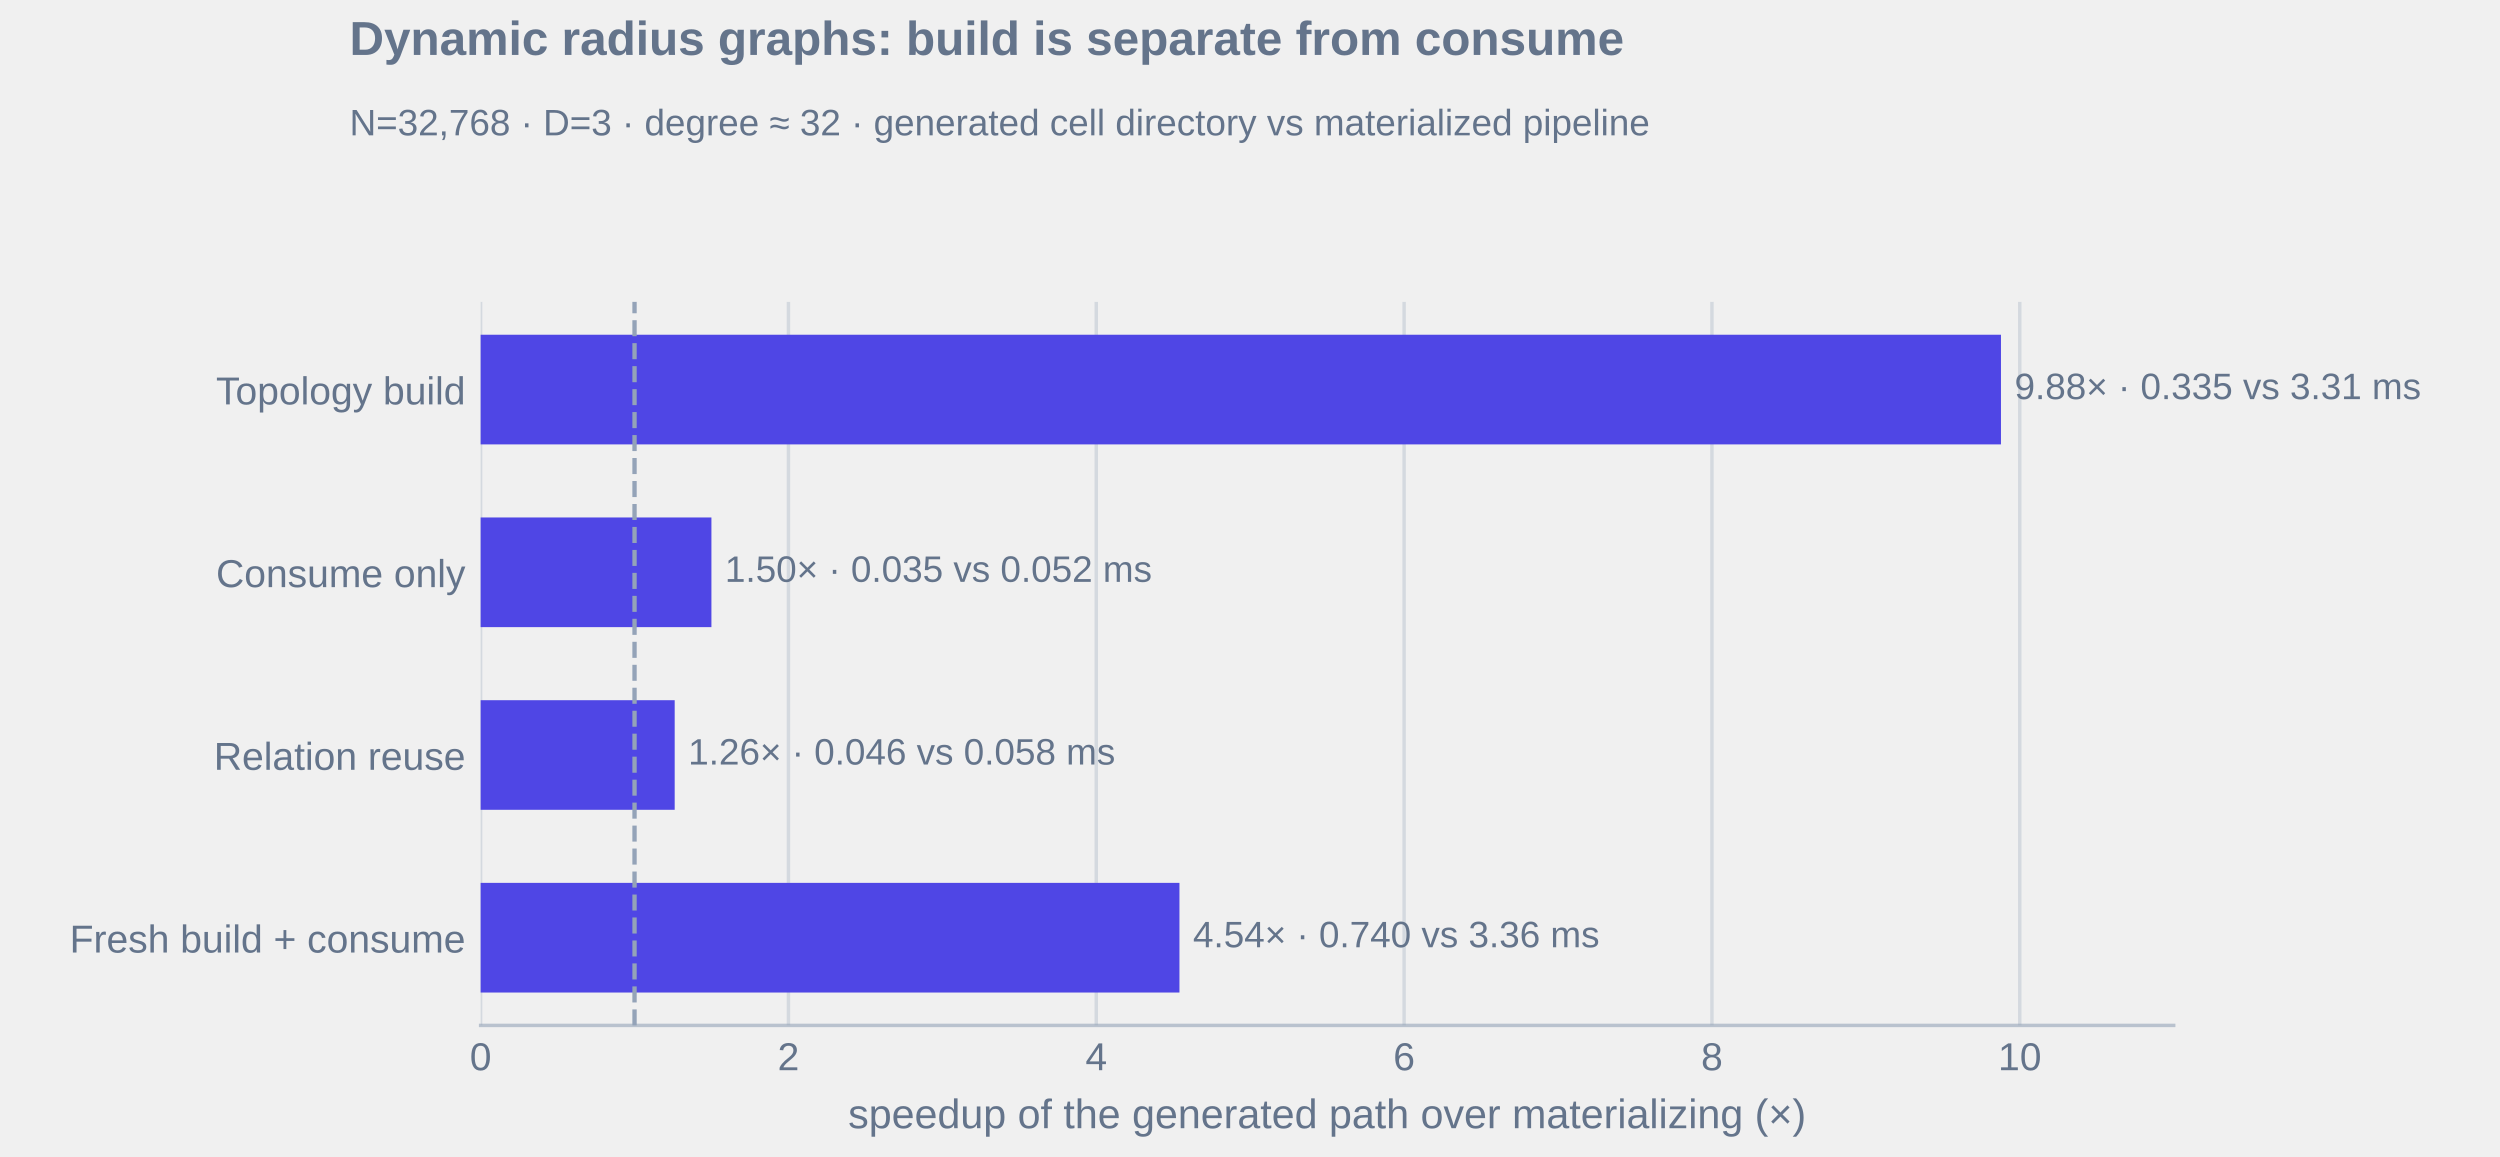
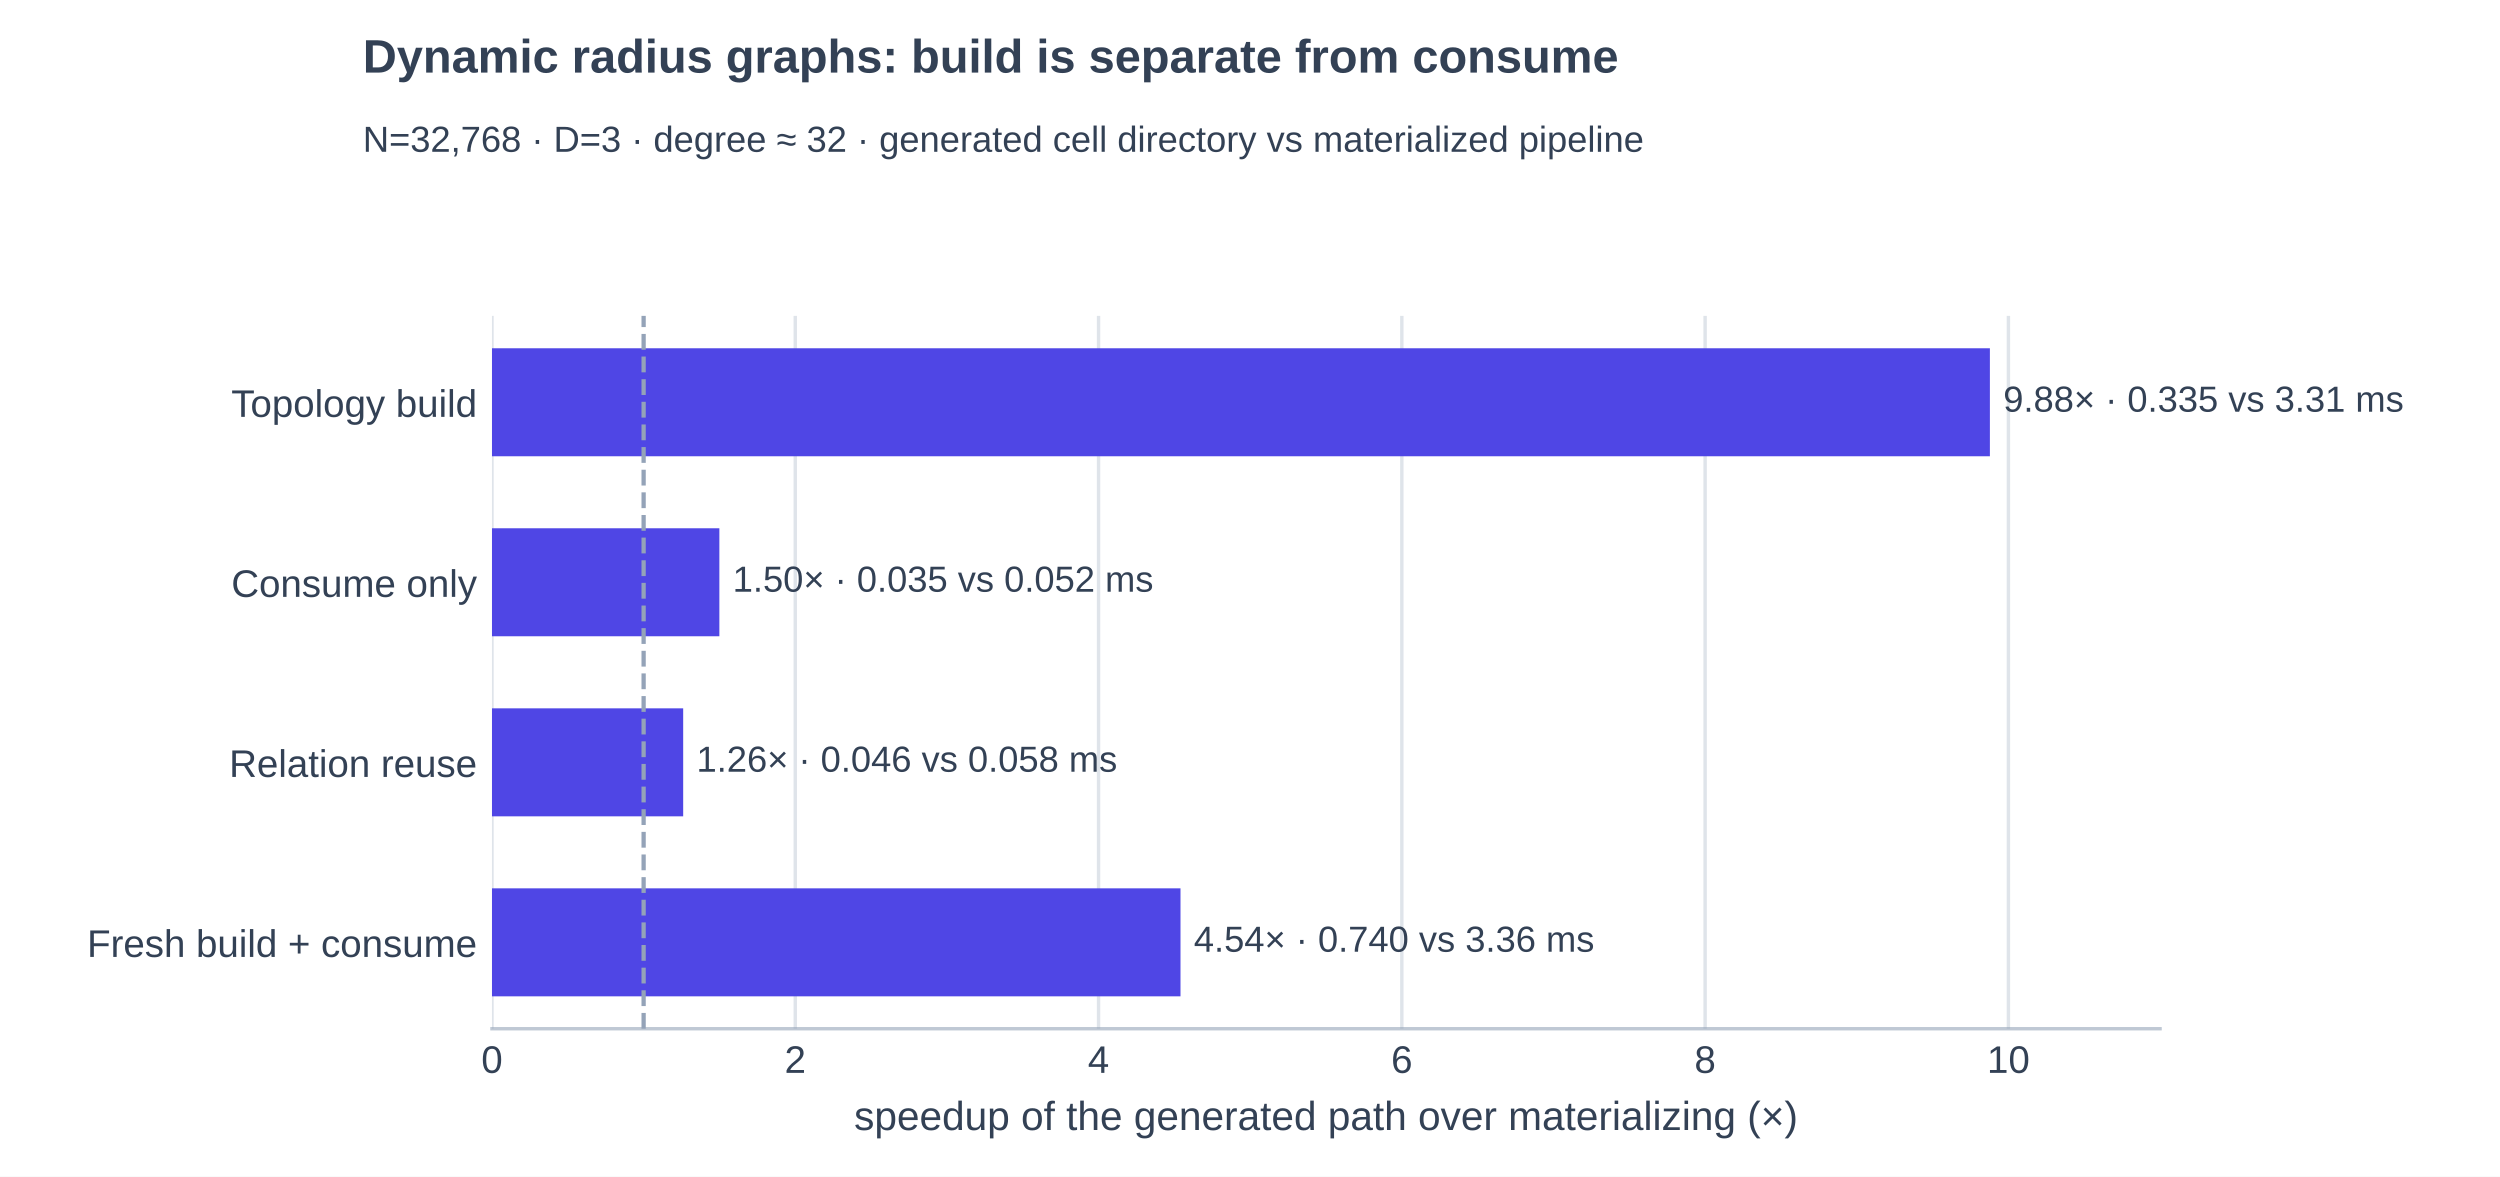
- <svg xmlns="http://www.w3.org/2000/svg" width="576.767pt" height="266.89pt" viewBox="0 0 576.767 266.89" version="1.1">
+ <svg xmlns="http://www.w3.org/2000/svg" width="585.407pt" height="275.53pt" viewBox="0 0 585.407 275.53" version="1.1">
  <defs>
    <style type="text/css">*{stroke-linejoin: round; stroke-linecap: butt}</style>
  </defs>
  <g id="figure_1">
    <g id="patch_1">
-       <path d="M 0 266.89  L 576.767 266.89  L 576.767 0  L 0 0  L 0 266.89  z " style="fill: none" />
+       <path d="M -0 275.53 L 585.407 275.53 L 585.407 0 L -0 0 z " style="fill: #ffffff" />
    </g>
    <g id="axes_1">
      <g id="patch_2">
-         <path d="M 110.883 236.569  L 501.483 236.569  L 501.483 69.645  L 110.883 69.645  L 110.883 236.569  z " style="fill: none" />
+         <path d="M 115.203 240.889 L 505.803 240.889 L 505.803 73.965 L 115.203 73.965 z " style="fill: #ffffff" />
      </g>
      <g id="matplotlib.axis_1">
        <g id="xtick_1">
          <g id="line2d_1">
-             <path d="M 110.883 236.569  L 110.883 69.645  " clip-path="url(#p1dd923c682)" style="fill: none; stroke: #94a3b8; stroke-opacity: 0.3; stroke-width: 0.8; stroke-linecap: square" />
+             <path d="M 115.203 240.889 L 115.203 73.965 " clip-path="url(#p89621cce57)" style="fill: none; stroke: #94a3b8; stroke-opacity: 0.3; stroke-width: 0.8; stroke-linecap: square" />
          </g>
          <g id="line2d_2" />
          <g id="text_1">
-             <text style="font-size: 9px; font-family: 'Arial', 'Helvetica Neue', 'Helvetica', 'Liberation Sans', 'DejaVu Sans', sans-serif; text-anchor: middle; fill: #64748b" x="110.883" y="246.907" transform="rotate(-0 110.8827 246.9074)">0</text>
+             <text style="font-size: 9px; font-family: 'Arial', 'Helvetica Neue', 'Helvetica', 'Liberation Sans', 'DejaVu Sans', sans-serif; text-anchor: middle; fill: #334155" x="115.203" y="251.227" transform="rotate(-0 115.2027 251.2274)">0</text>
          </g>
        </g>
        <g id="xtick_2">
          <g id="line2d_3">
-             <path d="M 181.901 236.569  L 181.901 69.645  " clip-path="url(#p1dd923c682)" style="fill: none; stroke: #94a3b8; stroke-opacity: 0.3; stroke-width: 0.8; stroke-linecap: square" />
+             <path d="M 186.221 240.889 L 186.221 73.965 " clip-path="url(#p89621cce57)" style="fill: none; stroke: #94a3b8; stroke-opacity: 0.3; stroke-width: 0.8; stroke-linecap: square" />
          </g>
          <g id="line2d_4" />
          <g id="text_2">
-             <text style="font-size: 9px; font-family: 'Arial', 'Helvetica Neue', 'Helvetica', 'Liberation Sans', 'DejaVu Sans', sans-serif; text-anchor: middle; fill: #64748b" x="181.901" y="246.907" transform="rotate(-0 181.9008 246.9074)">2</text>
+             <text style="font-size: 9px; font-family: 'Arial', 'Helvetica Neue', 'Helvetica', 'Liberation Sans', 'DejaVu Sans', sans-serif; text-anchor: middle; fill: #334155" x="186.221" y="251.227" transform="rotate(-0 186.2208 251.2274)">2</text>
          </g>
        </g>
        <g id="xtick_3">
          <g id="line2d_5">
-             <path d="M 252.919 236.569  L 252.919 69.645  " clip-path="url(#p1dd923c682)" style="fill: none; stroke: #94a3b8; stroke-opacity: 0.3; stroke-width: 0.8; stroke-linecap: square" />
+             <path d="M 257.239 240.889 L 257.239 73.965 " clip-path="url(#p89621cce57)" style="fill: none; stroke: #94a3b8; stroke-opacity: 0.3; stroke-width: 0.8; stroke-linecap: square" />
          </g>
          <g id="line2d_6" />
          <g id="text_3">
-             <text style="font-size: 9px; font-family: 'Arial', 'Helvetica Neue', 'Helvetica', 'Liberation Sans', 'DejaVu Sans', sans-serif; text-anchor: middle; fill: #64748b" x="252.919" y="246.907" transform="rotate(-0 252.919 246.9074)">4</text>
+             <text style="font-size: 9px; font-family: 'Arial', 'Helvetica Neue', 'Helvetica', 'Liberation Sans', 'DejaVu Sans', sans-serif; text-anchor: middle; fill: #334155" x="257.239" y="251.227" transform="rotate(-0 257.239 251.2274)">4</text>
          </g>
        </g>
        <g id="xtick_4">
          <g id="line2d_7">
-             <path d="M 323.937 236.569  L 323.937 69.645  " clip-path="url(#p1dd923c682)" style="fill: none; stroke: #94a3b8; stroke-opacity: 0.3; stroke-width: 0.8; stroke-linecap: square" />
+             <path d="M 328.257 240.889 L 328.257 73.965 " clip-path="url(#p89621cce57)" style="fill: none; stroke: #94a3b8; stroke-opacity: 0.3; stroke-width: 0.8; stroke-linecap: square" />
          </g>
          <g id="line2d_8" />
          <g id="text_4">
-             <text style="font-size: 9px; font-family: 'Arial', 'Helvetica Neue', 'Helvetica', 'Liberation Sans', 'DejaVu Sans', sans-serif; text-anchor: middle; fill: #64748b" x="323.937" y="246.907" transform="rotate(-0 323.9372 246.9074)">6</text>
+             <text style="font-size: 9px; font-family: 'Arial', 'Helvetica Neue', 'Helvetica', 'Liberation Sans', 'DejaVu Sans', sans-serif; text-anchor: middle; fill: #334155" x="328.257" y="251.227" transform="rotate(-0 328.2572 251.2274)">6</text>
          </g>
        </g>
        <g id="xtick_5">
          <g id="line2d_9">
-             <path d="M 394.955 236.569  L 394.955 69.645  " clip-path="url(#p1dd923c682)" style="fill: none; stroke: #94a3b8; stroke-opacity: 0.3; stroke-width: 0.8; stroke-linecap: square" />
+             <path d="M 399.275 240.889 L 399.275 73.965 " clip-path="url(#p89621cce57)" style="fill: none; stroke: #94a3b8; stroke-opacity: 0.3; stroke-width: 0.8; stroke-linecap: square" />
          </g>
          <g id="line2d_10" />
          <g id="text_5">
-             <text style="font-size: 9px; font-family: 'Arial', 'Helvetica Neue', 'Helvetica', 'Liberation Sans', 'DejaVu Sans', sans-serif; text-anchor: middle; fill: #64748b" x="394.955" y="246.907" transform="rotate(-0 394.9554 246.9074)">8</text>
+             <text style="font-size: 9px; font-family: 'Arial', 'Helvetica Neue', 'Helvetica', 'Liberation Sans', 'DejaVu Sans', sans-serif; text-anchor: middle; fill: #334155" x="399.275" y="251.227" transform="rotate(-0 399.2754 251.2274)">8</text>
          </g>
        </g>
        <g id="xtick_6">
          <g id="line2d_11">
-             <path d="M 465.974 236.569  L 465.974 69.645  " clip-path="url(#p1dd923c682)" style="fill: none; stroke: #94a3b8; stroke-opacity: 0.3; stroke-width: 0.8; stroke-linecap: square" />
+             <path d="M 470.294 240.889 L 470.294 73.965 " clip-path="url(#p89621cce57)" style="fill: none; stroke: #94a3b8; stroke-opacity: 0.3; stroke-width: 0.8; stroke-linecap: square" />
          </g>
          <g id="line2d_12" />
          <g id="text_6">
-             <text style="font-size: 9px; font-family: 'Arial', 'Helvetica Neue', 'Helvetica', 'Liberation Sans', 'DejaVu Sans', sans-serif; text-anchor: middle; fill: #64748b" x="465.974" y="246.907" transform="rotate(-0 465.9736 246.9074)">10</text>
+             <text style="font-size: 9px; font-family: 'Arial', 'Helvetica Neue', 'Helvetica', 'Liberation Sans', 'DejaVu Sans', sans-serif; text-anchor: middle; fill: #334155" x="470.294" y="251.227" transform="rotate(-0 470.2936 251.2274)">10</text>
          </g>
        </g>
        <g id="text_7">
-           <text style="font-size: 9.5px; font-family: 'Arial', 'Helvetica Neue', 'Helvetica', 'Liberation Sans', 'DejaVu Sans', sans-serif; text-anchor: middle; fill: #64748b" x="306.183" y="260.288" transform="rotate(-0 306.1827 260.288)">speedup of the generated path over materializing (×)</text>
+           <text style="font-size: 9.5px; font-family: 'Arial', 'Helvetica Neue', 'Helvetica', 'Liberation Sans', 'DejaVu Sans', sans-serif; text-anchor: middle; fill: #334155" x="310.503" y="264.608" transform="rotate(-0 310.5027 264.608)">speedup of the generated path over materializing (×)</text>
        </g>
      </g>
      <g id="matplotlib.axis_2">
        <g id="ytick_1">
          <g id="line2d_13" />
          <g id="text_8">
-             <text style="font-size: 9px; font-family: 'Arial', 'Helvetica Neue', 'Helvetica', 'Liberation Sans', 'DejaVu Sans', sans-serif; text-anchor: end; fill: #64748b" x="107.383" y="93.297" transform="rotate(-0 107.3827 93.29729)">Topology build</text>
+             <text style="font-size: 9px; font-family: 'Arial', 'Helvetica Neue', 'Helvetica', 'Liberation Sans', 'DejaVu Sans', sans-serif; text-anchor: end; fill: #334155" x="111.703" y="97.617" transform="rotate(-0 111.7027 97.61729)">Topology build</text>
          </g>
        </g>
        <g id="ytick_2">
          <g id="line2d_14" />
          <g id="text_9">
-             <text style="font-size: 9px; font-family: 'Arial', 'Helvetica Neue', 'Helvetica', 'Liberation Sans', 'DejaVu Sans', sans-serif; text-anchor: end; fill: #64748b" x="107.383" y="135.45" transform="rotate(-0 107.3827 135.45)">Consume only</text>
+             <text style="font-size: 9px; font-family: 'Arial', 'Helvetica Neue', 'Helvetica', 'Liberation Sans', 'DejaVu Sans', sans-serif; text-anchor: end; fill: #334155" x="111.703" y="139.77" transform="rotate(-0 111.7027 139.77)">Consume only</text>
          </g>
        </g>
        <g id="ytick_3">
          <g id="line2d_15" />
          <g id="text_10">
-             <text style="font-size: 9px; font-family: 'Arial', 'Helvetica Neue', 'Helvetica', 'Liberation Sans', 'DejaVu Sans', sans-serif; text-anchor: end; fill: #64748b" x="107.383" y="177.603" transform="rotate(-0 107.3827 177.6027)">Relation reuse</text>
+             <text style="font-size: 9px; font-family: 'Arial', 'Helvetica Neue', 'Helvetica', 'Liberation Sans', 'DejaVu Sans', sans-serif; text-anchor: end; fill: #334155" x="111.703" y="181.923" transform="rotate(-0 111.7027 181.9227)">Relation reuse</text>
          </g>
        </g>
        <g id="ytick_4">
          <g id="line2d_16" />
          <g id="text_11">
-             <text style="font-size: 9px; font-family: 'Arial', 'Helvetica Neue', 'Helvetica', 'Liberation Sans', 'DejaVu Sans', sans-serif; text-anchor: end; fill: #64748b" x="107.383" y="219.755" transform="rotate(-0 107.3827 219.7555)">Fresh build + consume</text>
+             <text style="font-size: 9px; font-family: 'Arial', 'Helvetica Neue', 'Helvetica', 'Liberation Sans', 'DejaVu Sans', sans-serif; text-anchor: end; fill: #334155" x="111.703" y="224.075" transform="rotate(-0 111.7027 224.0755)">Fresh build + consume</text>
          </g>
        </g>
      </g>
      <g id="patch_3">
-         <path d="M 110.883 236.569  L 501.483 236.569  " style="fill: none; opacity: 0.6; stroke: #94a3b8; stroke-width: 0.8; stroke-linejoin: miter; stroke-linecap: square" />
+         <path d="M 115.203 240.889 L 505.803 240.889 " style="fill: none; opacity: 0.6; stroke: #94a3b8; stroke-width: 0.8; stroke-linejoin: miter; stroke-linecap: square" />
      </g>
      <g id="patch_4">
-         <path d="M 110.883 77.232  L 461.639 77.232  L 461.639 102.524  L 110.883 102.524  z " clip-path="url(#p1dd923c682)" style="fill: #4f46e5" />
+         <path d="M 115.203 81.552 L 465.959 81.552 L 465.959 106.844 L 115.203 106.844 z " clip-path="url(#p89621cce57)" style="fill: #4f46e5" />
      </g>
      <g id="patch_5">
-         <path d="M 110.883 119.385  L 164.129 119.385  L 164.129 144.677  L 110.883 144.677  z " clip-path="url(#p1dd923c682)" style="fill: #4f46e5" />
+         <path d="M 115.203 123.705 L 168.449 123.705 L 168.449 148.997 L 115.203 148.997 z " clip-path="url(#p89621cce57)" style="fill: #4f46e5" />
      </g>
      <g id="patch_6">
-         <path d="M 110.883 161.538  L 155.655 161.538  L 155.655 186.829  L 110.883 186.829  z " clip-path="url(#p1dd923c682)" style="fill: #4f46e5" />
+         <path d="M 115.203 165.858 L 159.975 165.858 L 159.975 191.149 L 115.203 191.149 z " clip-path="url(#p89621cce57)" style="fill: #4f46e5" />
      </g>
      <g id="patch_7">
-         <path d="M 110.883 203.69  L 272.108 203.69  L 272.108 228.982  L 110.883 228.982  z " clip-path="url(#p1dd923c682)" style="fill: #4f46e5" />
+         <path d="M 115.203 208.01 L 276.428 208.01 L 276.428 233.302 L 115.203 233.302 z " clip-path="url(#p89621cce57)" style="fill: #4f46e5" />
      </g>
      <g id="text_12">
-         <text style="font-size: 8.5px; font-family: 'Arial', 'Helvetica Neue', 'Helvetica', 'Liberation Sans', 'DejaVu Sans', sans-serif; text-anchor: start; fill: #64748b" x="464.764" y="92.086" transform="rotate(-0 464.7636 92.086)">9.88× · 0.335 vs 3.31 ms</text>
+         <text style="font-size: 8.5px; font-family: 'Arial', 'Helvetica Neue', 'Helvetica', 'Liberation Sans', 'DejaVu Sans', sans-serif; text-anchor: start; fill: #334155" x="469.084" y="96.406" transform="rotate(-0 469.0836 96.406)">9.88× · 0.335 vs 3.31 ms</text>
      </g>
      <g id="text_13">
-         <text style="font-size: 8.5px; font-family: 'Arial', 'Helvetica Neue', 'Helvetica', 'Liberation Sans', 'DejaVu Sans', sans-serif; text-anchor: start; fill: #64748b" x="167.254" y="134.239" transform="rotate(-0 167.2543 134.2387)">1.50× · 0.035 vs 0.052 ms</text>
+         <text style="font-size: 8.5px; font-family: 'Arial', 'Helvetica Neue', 'Helvetica', 'Liberation Sans', 'DejaVu Sans', sans-serif; text-anchor: start; fill: #334155" x="171.574" y="138.559" transform="rotate(-0 171.5743 138.5587)">1.50× · 0.035 vs 0.052 ms</text>
      </g>
      <g id="text_14">
-         <text style="font-size: 8.5px; font-family: 'Arial', 'Helvetica Neue', 'Helvetica', 'Liberation Sans', 'DejaVu Sans', sans-serif; text-anchor: start; fill: #64748b" x="158.78" y="176.391" transform="rotate(-0 158.7798 176.3915)">1.26× · 0.046 vs 0.058 ms</text>
+         <text style="font-size: 8.5px; font-family: 'Arial', 'Helvetica Neue', 'Helvetica', 'Liberation Sans', 'DejaVu Sans', sans-serif; text-anchor: start; fill: #334155" x="163.1" y="180.711" transform="rotate(-0 163.0998 180.7115)">1.26× · 0.046 vs 0.058 ms</text>
      </g>
      <g id="text_15">
-         <text style="font-size: 8.5px; font-family: 'Arial', 'Helvetica Neue', 'Helvetica', 'Liberation Sans', 'DejaVu Sans', sans-serif; text-anchor: start; fill: #64748b" x="275.233" y="218.544" transform="rotate(-0 275.2331 218.5442)">4.54× · 0.740 vs 3.36 ms</text>
+         <text style="font-size: 8.5px; font-family: 'Arial', 'Helvetica Neue', 'Helvetica', 'Liberation Sans', 'DejaVu Sans', sans-serif; text-anchor: start; fill: #334155" x="279.553" y="222.864" transform="rotate(-0 279.5531 222.8642)">4.54× · 0.740 vs 3.36 ms</text>
      </g>
      <g id="line2d_17">
-         <path d="M 146.392 236.569  L 146.392 69.645  " clip-path="url(#p1dd923c682)" style="fill: none; stroke-dasharray: 3.7,1.6; stroke-dashoffset: 0; stroke: #94a3b8" />
+         <path d="M 150.712 240.889 L 150.712 73.965 " clip-path="url(#p89621cce57)" style="fill: none; stroke-dasharray: 3.7,1.6; stroke-dashoffset: 0; stroke: #94a3b8" />
      </g>
    </g>
    <g id="text_16">
-       <text style="font-weight: 600; font-size: 11px; font-family: 'Arial', 'Helvetica Neue', 'Helvetica', 'Liberation Sans', 'DejaVu Sans', sans-serif; text-anchor: start; fill: #64748b" x="80.643" y="12.678" transform="rotate(-0 80.64266 12.67828)">Dynamic radius graphs: build is separate from consume</text>
+       <text style="font-weight: 700; font-size: 11px; font-family: 'Arial', 'Helvetica Neue', 'Helvetica', 'Liberation Sans', 'DejaVu Sans', sans-serif; text-anchor: start; fill: #334155" x="84.963" y="16.998" transform="rotate(-0 84.96266 16.99828)">Dynamic radius graphs: build is separate from consume</text>
    </g>
    <g id="text_17">
-       <text style="font-size: 8.5px; font-family: 'Arial', 'Helvetica Neue', 'Helvetica', 'Liberation Sans', 'DejaVu Sans', sans-serif; text-anchor: start; fill: #64748b" x="80.643" y="31.225" transform="rotate(-0 80.64266 31.22548)">N=32,768 · D=3 · degree ≈ 32 · generated cell directory vs materialized pipeline</text>
+       <text style="font-size: 8.5px; font-family: 'Arial', 'Helvetica Neue', 'Helvetica', 'Liberation Sans', 'DejaVu Sans', sans-serif; text-anchor: start; fill: #334155" x="84.963" y="35.545" transform="rotate(-0 84.96266 35.54548)">N=32,768 · D=3 · degree ≈ 32 · generated cell directory vs materialized pipeline</text>
    </g>
  </g>
  <defs>
-     <clipPath id="p1dd923c682">
-       <rect x="110.883" y="69.645" width="390.6" height="166.925" />
+     <clipPath id="p89621cce57">
+       <rect x="115.203" y="73.965" width="390.6" height="166.925" />
    </clipPath>
  </defs>
</svg>
